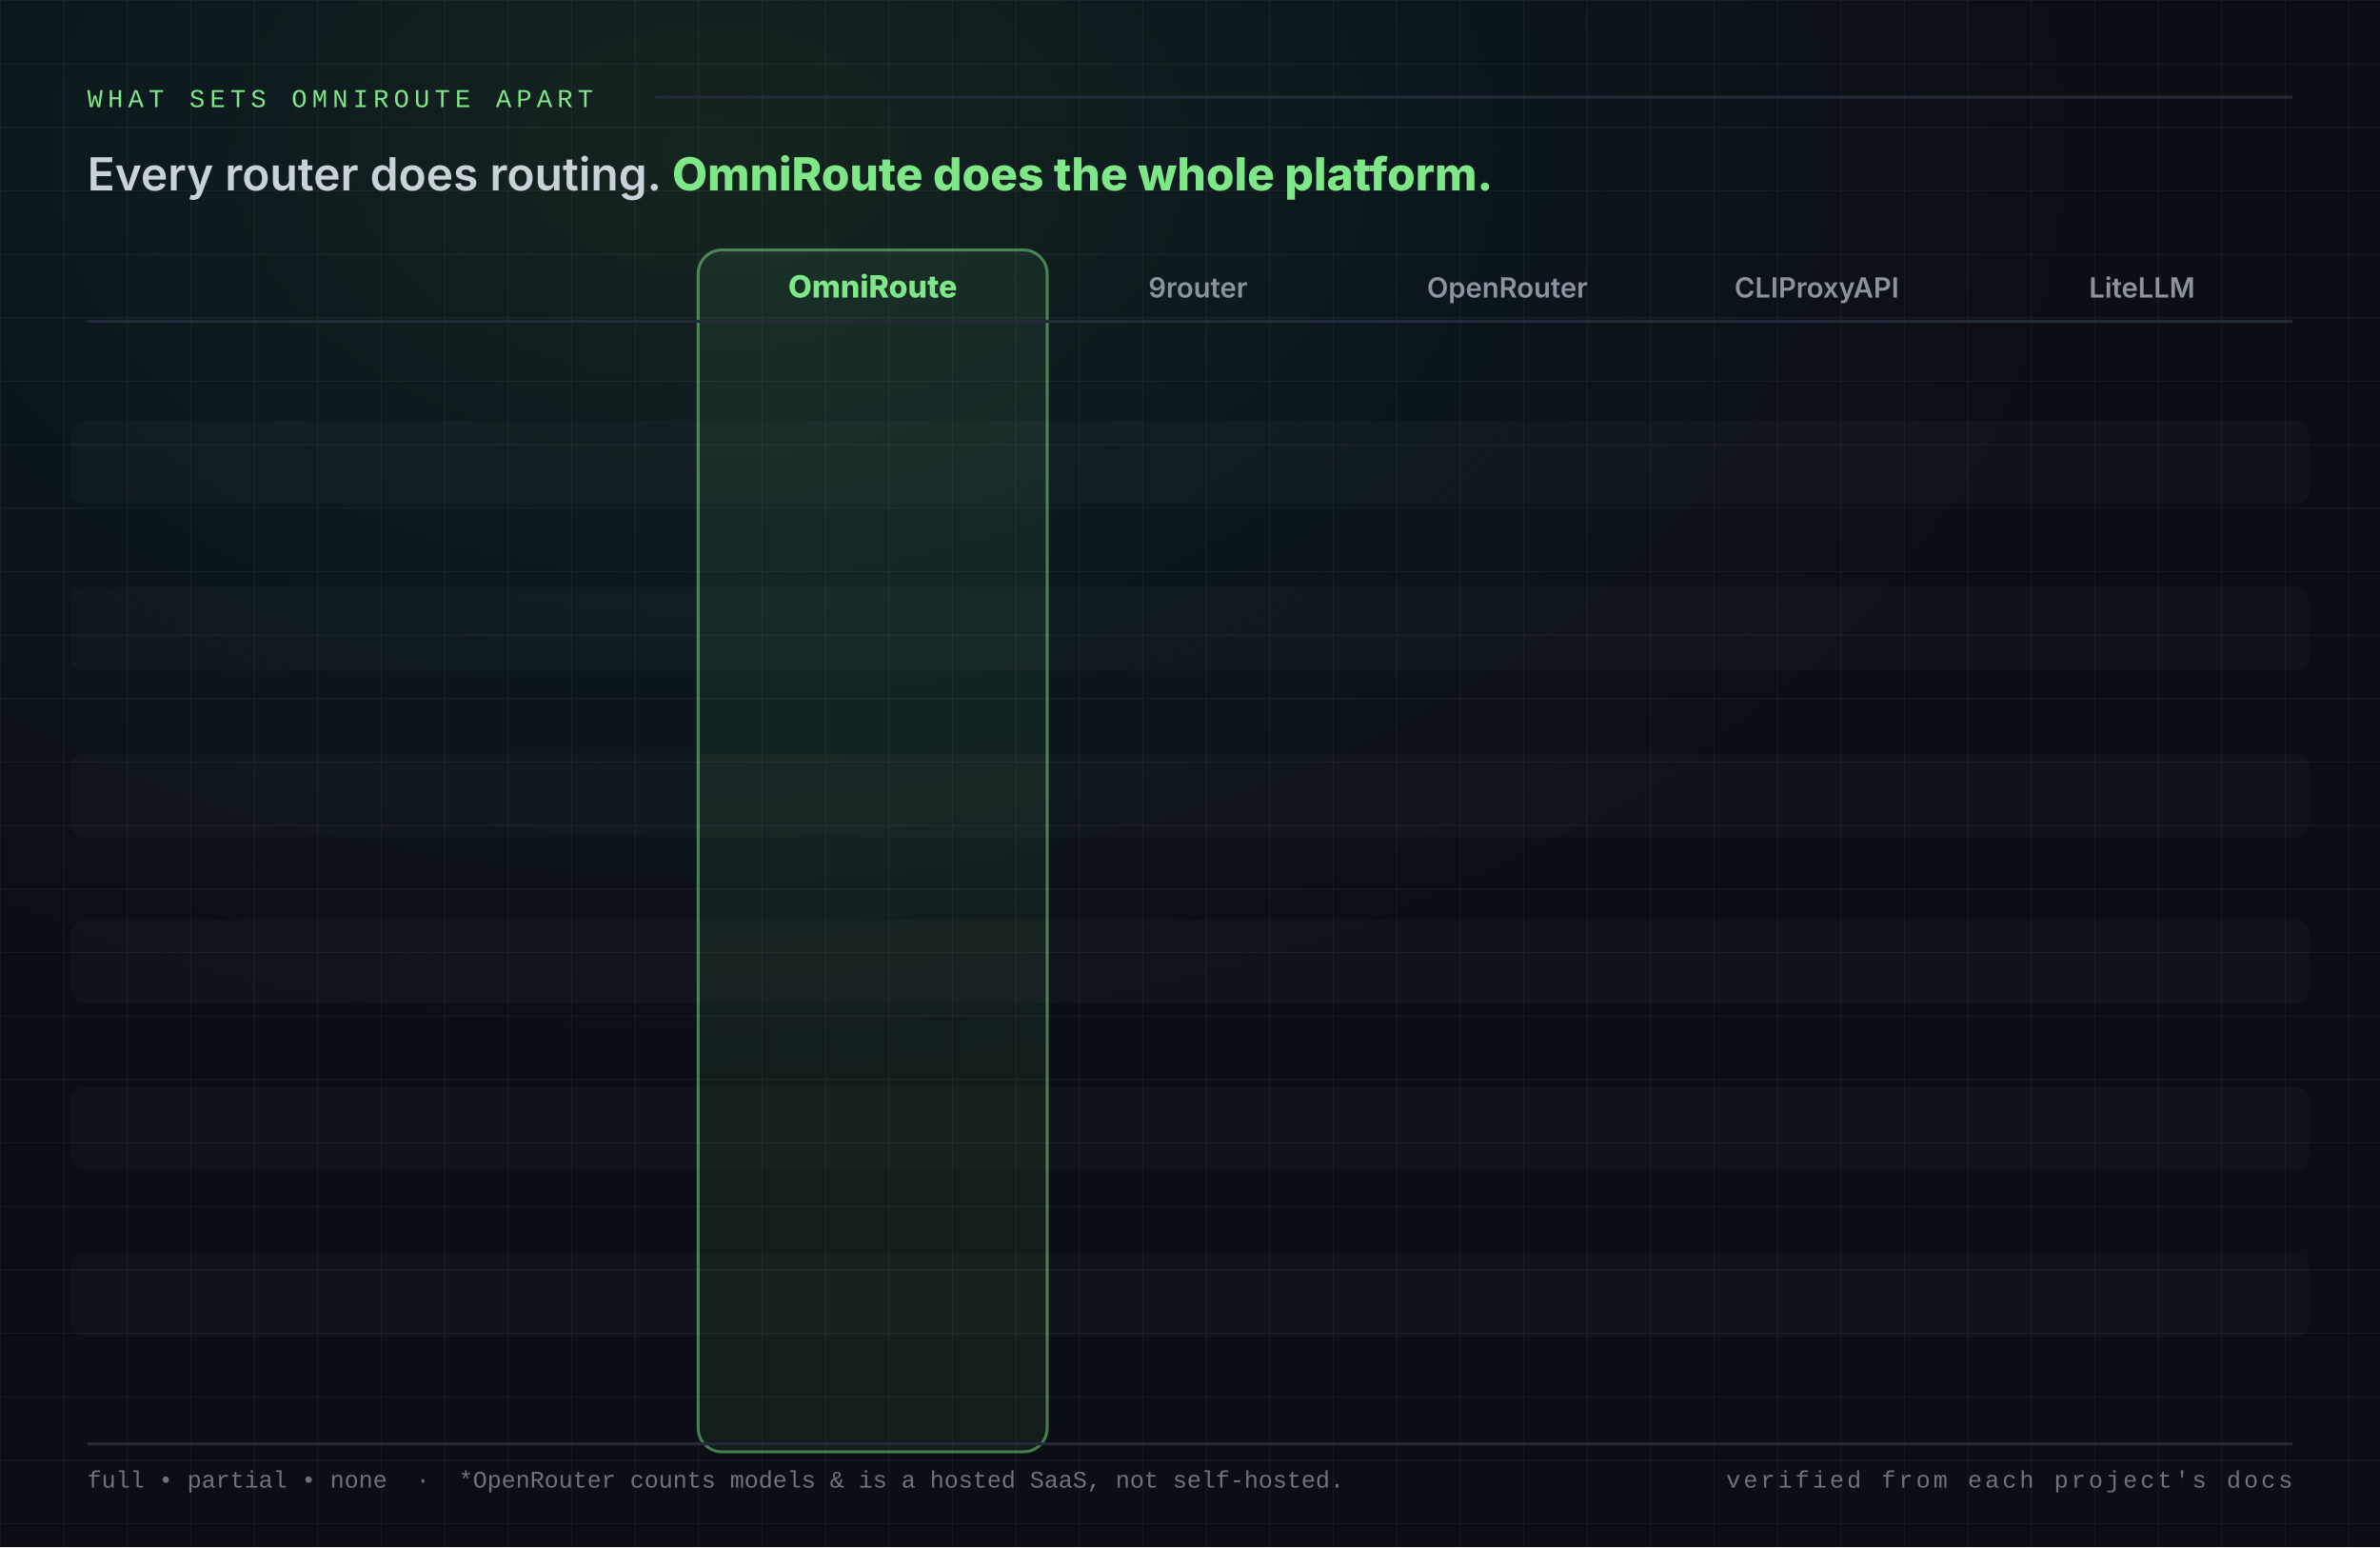
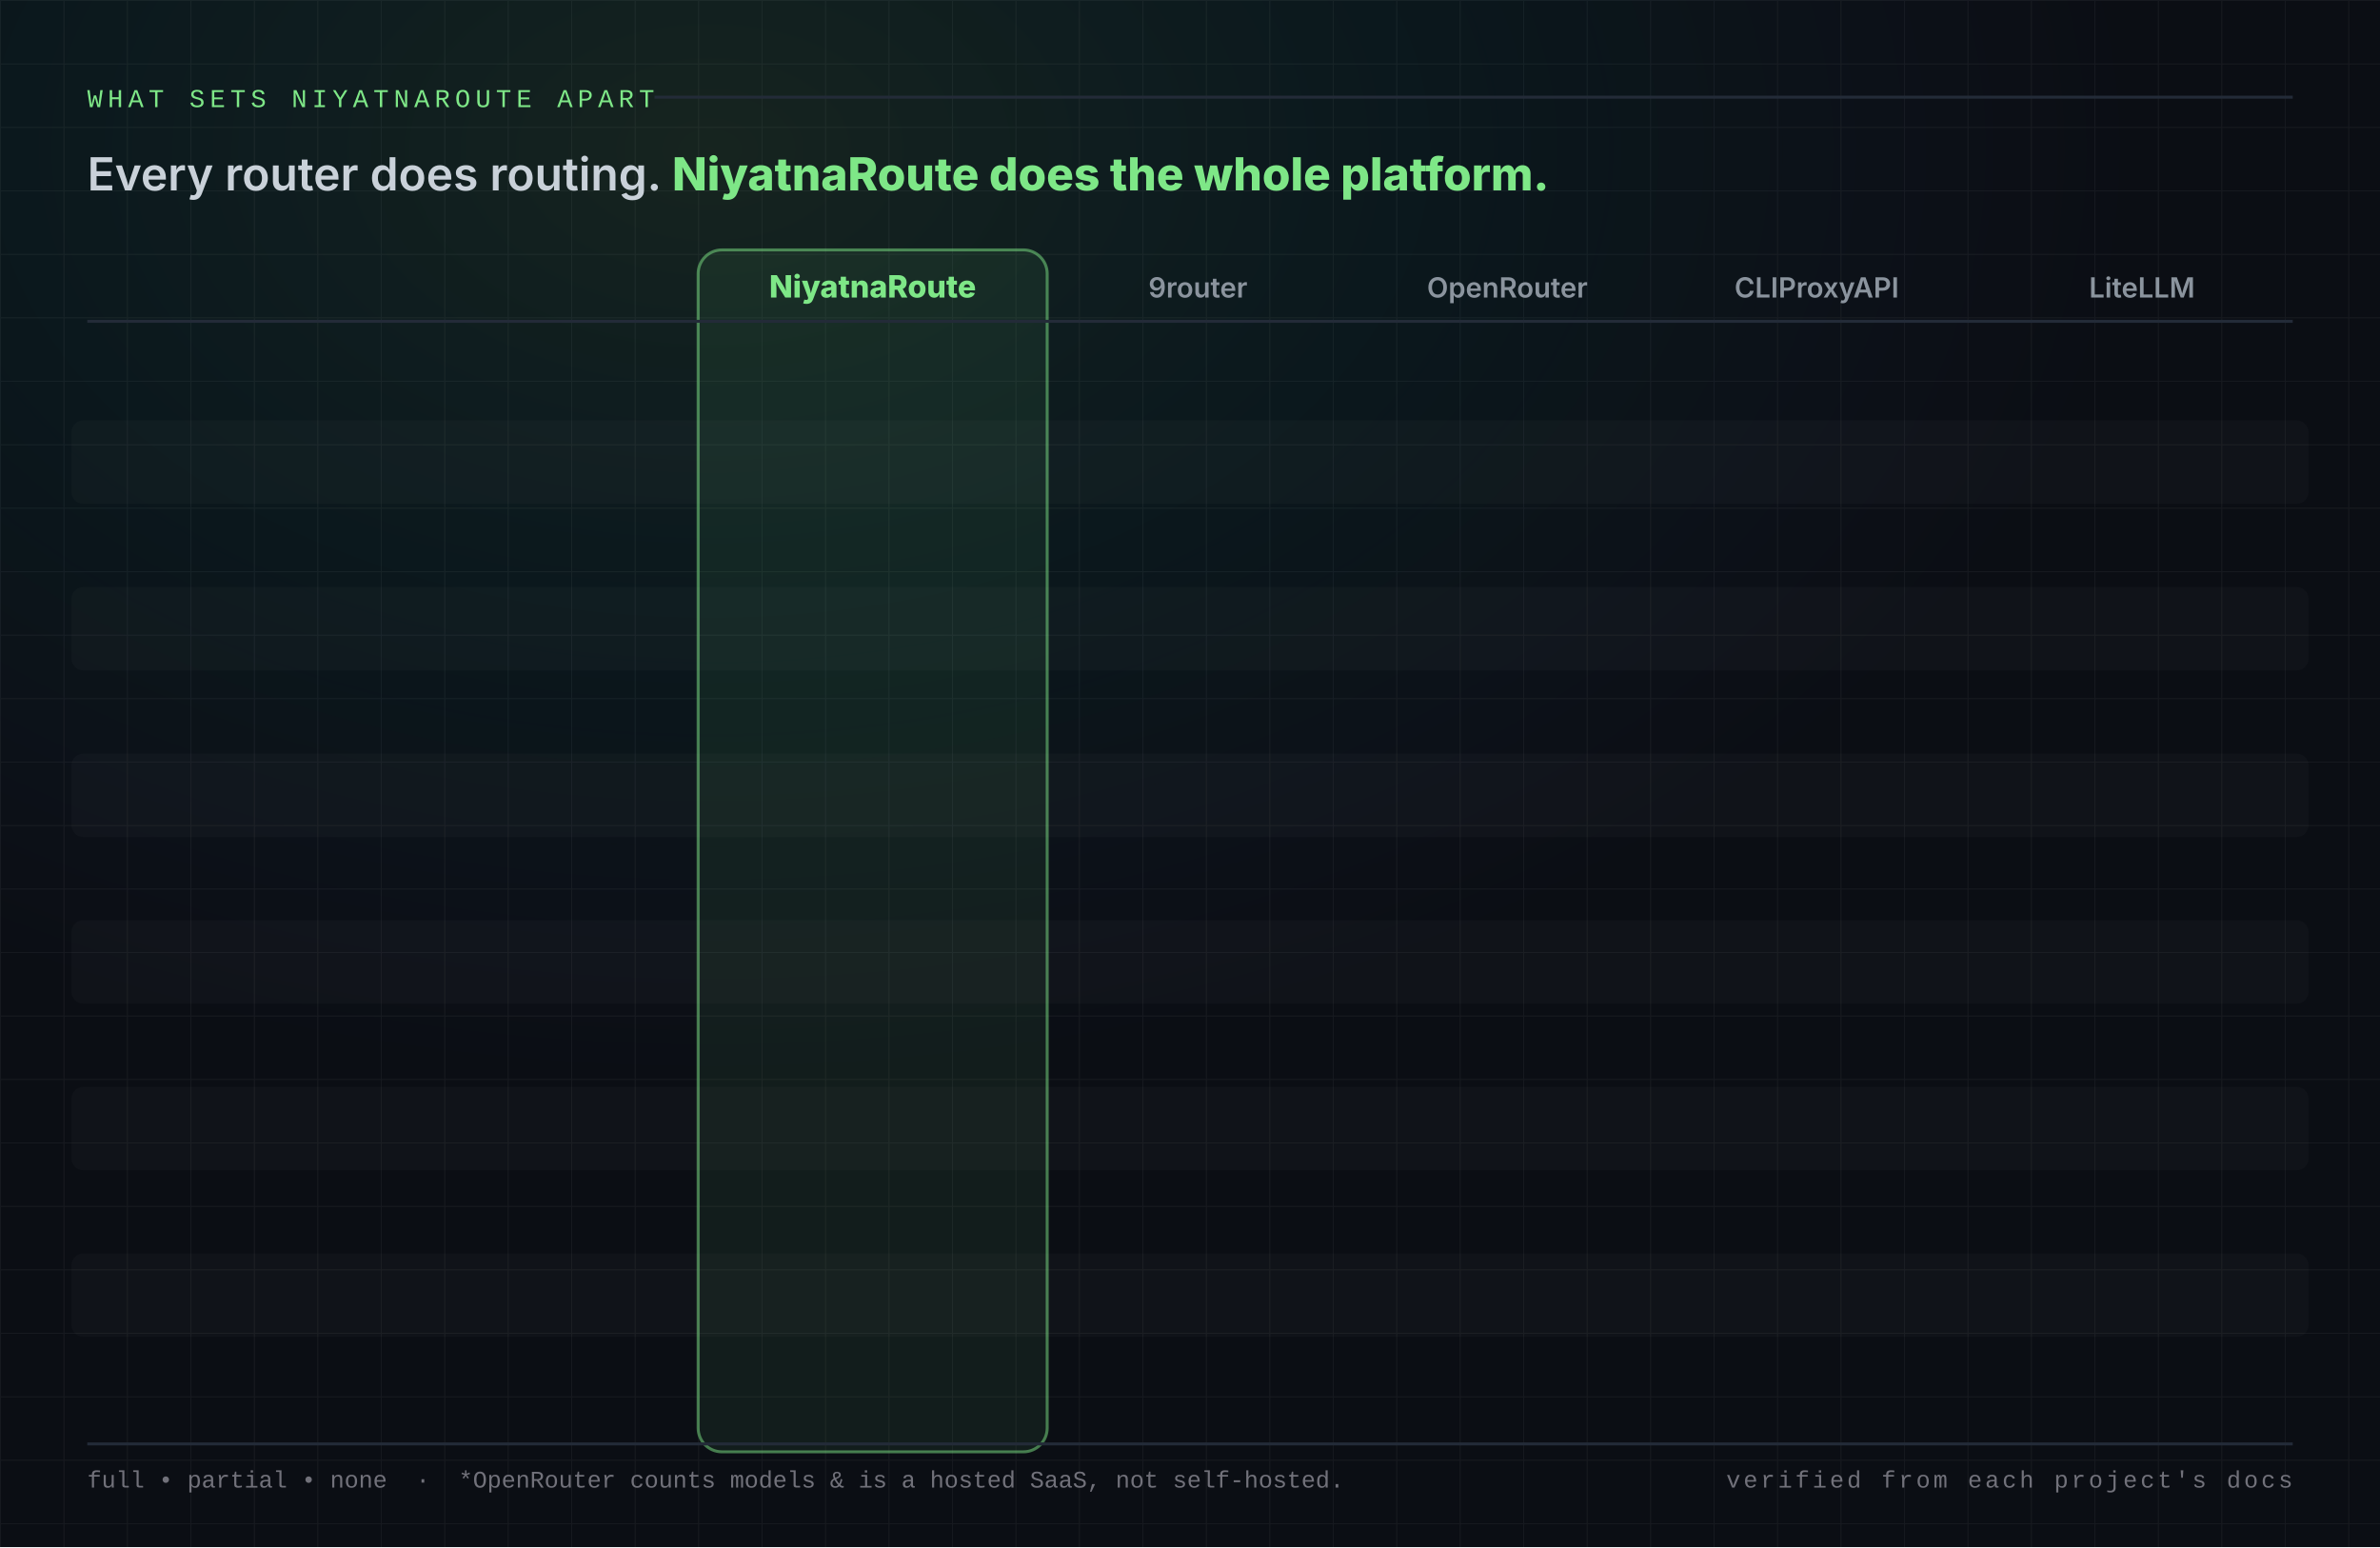
- <svg xmlns="http://www.w3.org/2000/svg" viewBox="0 0 1200 780" role="img" aria-label="Comparison table: OmniRoute versus 9router, OpenRouter, CLIProxyAPI and LiteLLM across 13 capabilities. OmniRoute is the only one with the full set: 290 providers, 90+ free providers built-in, 19 routing strategies, 12-engine token compression, a built-in MCP server with 104 tools, A2A protocol, persistent memory, guardrails, cloud agents, TLS fingerprint stealth, desktop/Termux/PWA, 43 UI locales and 100% MIT self-hosted. 9router has free providers, RTK compression and translation but no MCP, A2A, memory, guardrails, cloud agents or stealth. OpenRouter is a hosted SaaS with 400+ models, guardrails and a hosted MCP but is not self-hosted and lacks A2A, memory, cloud agents and stealth. CLIProxyAPI is a light OAuth proxy with two routing strategies. LiteLLM has 100+ providers, A2A and extensive guardrails but no memory, compression, free tier, stealth or cloud agents.">
+ <svg xmlns="http://www.w3.org/2000/svg" viewBox="0 0 1200 780" role="img" aria-label="Comparison table: NiyatnaRoute versus 9router, OpenRouter, CLIProxyAPI and LiteLLM across 13 capabilities. NiyatnaRoute is the only one with the full set: 290 providers, 90+ free providers built-in, 19 routing strategies, 12-engine token compression, a built-in MCP server with 104 tools, A2A protocol, persistent memory, guardrails, cloud agents, TLS fingerprint stealth, desktop/Termux/PWA, 43 UI locales and 100% MIT self-hosted. 9router has free providers, RTK compression and translation but no MCP, A2A, memory, guardrails, cloud agents or stealth. OpenRouter is a hosted SaaS with 400+ models, guardrails and a hosted MCP but is not self-hosted and lacks A2A, memory, cloud agents and stealth. CLIProxyAPI is a light OAuth proxy with two routing strategies. LiteLLM has 100+ providers, A2A and extensive guardrails but no memory, compression, free tier, stealth or cloud agents.">
  <defs>
    <pattern id="gC" width="32" height="32" patternUnits="userSpaceOnUse">
      <path d="M 32 0 L 0 0 0 32" fill="none" stroke="#ffffff" stroke-opacity="0.05" stroke-width="1" />
    </pattern>
    <radialGradient id="gGlow" cx="30%" cy="10%" r="60%">
      <stop offset="0%" stop-color="#7ee787" stop-opacity="0.10" />
      <stop offset="60%" stop-color="#00cec9" stop-opacity="0.04" />
      <stop offset="100%" stop-color="#6366f1" stop-opacity="0" />
    </radialGradient>
    <g id="yes">
      <circle r="11" fill="#7ee787" fill-opacity="0.14" />
      <path d="M -5 0.3 L -1.6 3.7 L 5.4 -4" stroke="#7ee787" stroke-width="2.4" fill="none" stroke-linecap="round" stroke-linejoin="round" />
    </g>
    <g id="no">
      <circle r="11" fill="#6e7681" fill-opacity="0.10" />
      <path d="M -3.8 -3.8 L 3.8 3.8 M 3.8 -3.8 L -3.8 3.8" stroke="#6e7681" stroke-width="2.1" stroke-linecap="round" />
    </g>
    <g id="mid">
      <circle r="11" fill="#fdcb6e" fill-opacity="0.13" />
      <path d="M -4.6 0 L 4.6 0" stroke="#fdcb6e" stroke-width="2.4" stroke-linecap="round" />
    </g>
  </defs>
  <rect width="1200" height="780" fill="#0b0e14" />
  <rect width="1200" height="780" fill="url(#gC)" />
  <rect width="1200" height="780" fill="url(#gGlow)" />
-   <text x="44" y="54" font-family="Consolas, 'Courier New', monospace" font-size="13" letter-spacing="2.5" fill="#7ee787">WHAT SETS OMNIROUTE APART</text>
+   <text x="44" y="54" font-family="Consolas, 'Courier New', monospace" font-size="13" letter-spacing="2.5" fill="#7ee787">WHAT SETS NIYATNAROUTE APART</text>
  <line x1="330" y1="49" x2="1156" y2="49" stroke="#232b38" stroke-width="1.5" />
-   <text x="44" y="96" font-family="Inter, 'Segoe UI', Arial, Helvetica, system-ui, sans-serif" font-size="23" font-weight="600" fill="#c9d1d9">Every router does routing. <tspan fill="#7ee787" font-weight="800">OmniRoute does the whole platform.</tspan>
+   <text x="44" y="96" font-family="Inter, 'Segoe UI', Arial, Helvetica, system-ui, sans-serif" font-size="23" font-weight="600" fill="#c9d1d9">Every router does routing. <tspan fill="#7ee787" font-weight="800">NiyatnaRoute does the whole platform.</tspan>
  </text>
  <rect x="352" y="126" width="176" height="606" rx="12" fill="#7ee787" fill-opacity="0.07" stroke="#7ee787" stroke-opacity="0.5" stroke-width="1.5" />
-   <text x="440" y="150" text-anchor="middle" font-family="Inter, 'Segoe UI', Arial, Helvetica, system-ui, sans-serif" font-size="15.5" font-weight="800" fill="#7ee787">OmniRoute</text>
+   <text x="440" y="150" text-anchor="middle" font-family="Inter, 'Segoe UI', Arial, Helvetica, system-ui, sans-serif" font-size="15.5" font-weight="800" fill="#7ee787">NiyatnaRoute</text>
  <text x="604" y="150" text-anchor="middle" font-family="Inter, 'Segoe UI', Arial, Helvetica, system-ui, sans-serif" font-size="14" font-weight="600" fill="#8b949e">9router</text>
  <text x="760" y="150" text-anchor="middle" font-family="Inter, 'Segoe UI', Arial, Helvetica, system-ui, sans-serif" font-size="14" font-weight="600" fill="#8b949e">OpenRouter</text>
  <text x="916" y="150" text-anchor="middle" font-family="Inter, 'Segoe UI', Arial, Helvetica, system-ui, sans-serif" font-size="14" font-weight="600" fill="#8b949e">CLIProxyAPI</text>
  <text x="1080" y="150" text-anchor="middle" font-family="Inter, 'Segoe UI', Arial, Helvetica, system-ui, sans-serif" font-size="14" font-weight="600" fill="#8b949e">LiteLLM</text>
  <line x1="44" y1="162" x2="1156" y2="162" stroke="#232b38" stroke-width="1.5" />
  <g font-family="Inter, 'Segoe UI', Arial, Helvetica, system-ui, sans-serif">
    <g opacity="0">
      <animate attributeName="opacity" values="0;1" dur="0.4s" begin="0.15s" fill="freeze" />
      <text x="44" y="196" font-size="14.5" fill="#c9d1d9">Providers</text>
      <text x="440" y="196" text-anchor="middle" font-family="Inter, 'Segoe UI', Arial, Helvetica, system-ui, sans-serif" font-size="15" font-weight="800" fill="#7ee787">290</text>
      <text x="604" y="196" text-anchor="middle" font-family="Inter, 'Segoe UI', Arial, Helvetica, system-ui, sans-serif" font-size="13.5" font-weight="600" fill="#8b949e">40+</text>
      <text x="760" y="196" text-anchor="middle" font-family="Inter, 'Segoe UI', Arial, Helvetica, system-ui, sans-serif" font-size="13.5" font-weight="600" fill="#8b949e">400+*</text>
      <text x="916" y="196" text-anchor="middle" font-family="Inter, 'Segoe UI', Arial, Helvetica, system-ui, sans-serif" font-size="13.5" font-weight="600" fill="#8b949e">~5</text>
      <text x="1080" y="196" text-anchor="middle" font-family="Inter, 'Segoe UI', Arial, Helvetica, system-ui, sans-serif" font-size="13.5" font-weight="600" fill="#8b949e">100+</text>
    </g>
    <rect x="36" y="212" width="1128" height="42" rx="6" fill="#ffffff" fill-opacity="0.02" />
    <g opacity="0">
      <animate attributeName="opacity" values="0;1" dur="0.4s" begin="0.24s" fill="freeze" />
      <text x="44" y="238" font-size="14.5" fill="#c9d1d9">Free providers built-in</text>
      <text x="440" y="238" text-anchor="middle" font-family="Inter, 'Segoe UI', Arial, Helvetica, system-ui, sans-serif" font-size="15" font-weight="800" fill="#7ee787">90+</text>
      <use href="#yes" x="604" y="233" />
      <use href="#mid" x="760" y="233" />
      <use href="#no" x="916" y="233" />
      <use href="#no" x="1080" y="233" />
    </g>
    <g opacity="0">
      <animate attributeName="opacity" values="0;1" dur="0.4s" begin="0.33s" fill="freeze" />
      <text x="44" y="280" font-size="14.5" fill="#c9d1d9">Routing strategies</text>
      <text x="440" y="280" text-anchor="middle" font-family="Inter, 'Segoe UI', Arial, Helvetica, system-ui, sans-serif" font-size="15" font-weight="800" fill="#7ee787">19</text>
      <text x="604" y="280" text-anchor="middle" font-family="Inter, 'Segoe UI', Arial, Helvetica, system-ui, sans-serif" font-size="13.5" font-weight="600" fill="#8b949e">2</text>
      <text x="760" y="280" text-anchor="middle" font-family="Inter, 'Segoe UI', Arial, Helvetica, system-ui, sans-serif" font-size="13.5" font-weight="600" fill="#8b949e">3</text>
      <text x="916" y="280" text-anchor="middle" font-family="Inter, 'Segoe UI', Arial, Helvetica, system-ui, sans-serif" font-size="13.5" font-weight="600" fill="#8b949e">2</text>
      <text x="1080" y="280" text-anchor="middle" font-family="Inter, 'Segoe UI', Arial, Helvetica, system-ui, sans-serif" font-size="13.5" font-weight="600" fill="#8b949e">6</text>
    </g>
    <rect x="36" y="296" width="1128" height="42" rx="6" fill="#ffffff" fill-opacity="0.02" />
    <g opacity="0">
      <animate attributeName="opacity" values="0;1" dur="0.4s" begin="0.42s" fill="freeze" />
      <text x="44" y="322" font-size="14.5" fill="#c9d1d9">Token compression</text>
      <text x="440" y="322" text-anchor="middle" font-family="Inter, 'Segoe UI', Arial, Helvetica, system-ui, sans-serif" font-size="15" font-weight="800" fill="#7ee787">12 eng</text>
      <use href="#yes" x="604" y="317" />
      <use href="#mid" x="760" y="317" />
      <use href="#no" x="916" y="317" />
      <use href="#no" x="1080" y="317" />
    </g>
    <g opacity="0">
      <animate attributeName="opacity" values="0;1" dur="0.4s" begin="0.51s" fill="freeze" />
      <text x="44" y="364" font-size="14.5" fill="#c9d1d9">Built-in MCP server (own tools)</text>
      <text x="440" y="364" text-anchor="middle" font-family="Inter, 'Segoe UI', Arial, Helvetica, system-ui, sans-serif" font-size="15" font-weight="800" fill="#7ee787">104</text>
      <use href="#no" x="604" y="359" />
      <use href="#mid" x="760" y="359" />
      <use href="#no" x="916" y="359" />
      <use href="#mid" x="1080" y="359" />
    </g>
    <rect x="36" y="380" width="1128" height="42" rx="6" fill="#ffffff" fill-opacity="0.02" />
    <g opacity="0">
      <animate attributeName="opacity" values="0;1" dur="0.4s" begin="0.60s" fill="freeze" />
      <text x="44" y="406" font-size="14.5" fill="#c9d1d9">A2A agent protocol</text>
      <use href="#yes" x="440" y="401" />
      <use href="#no" x="604" y="401" />
      <use href="#no" x="760" y="401" />
      <use href="#no" x="916" y="401" />
      <use href="#yes" x="1080" y="401" />
    </g>
    <g opacity="0">
      <animate attributeName="opacity" values="0;1" dur="0.4s" begin="0.69s" fill="freeze" />
      <text x="44" y="448" font-size="14.5" fill="#c9d1d9">Persistent memory</text>
      <use href="#yes" x="440" y="443" />
      <use href="#no" x="604" y="443" />
      <use href="#no" x="760" y="443" />
      <use href="#no" x="916" y="443" />
      <use href="#no" x="1080" y="443" />
    </g>
    <rect x="36" y="464" width="1128" height="42" rx="6" fill="#ffffff" fill-opacity="0.02" />
    <g opacity="0">
      <animate attributeName="opacity" values="0;1" dur="0.4s" begin="0.78s" fill="freeze" />
      <text x="44" y="490" font-size="14.5" fill="#c9d1d9">Guardrails (PII / injection)</text>
      <use href="#yes" x="440" y="485" />
      <use href="#no" x="604" y="485" />
      <use href="#yes" x="760" y="485" />
      <use href="#no" x="916" y="485" />
      <use href="#yes" x="1080" y="485" />
    </g>
    <g opacity="0">
      <animate attributeName="opacity" values="0;1" dur="0.4s" begin="0.87s" fill="freeze" />
      <text x="44" y="532" font-size="14.5" fill="#c9d1d9">Cloud agents (Codex/Devin/Jules)</text>
      <use href="#yes" x="440" y="527" />
      <use href="#no" x="604" y="527" />
      <use href="#no" x="760" y="527" />
      <use href="#no" x="916" y="527" />
      <use href="#no" x="1080" y="527" />
    </g>
    <rect x="36" y="548" width="1128" height="42" rx="6" fill="#ffffff" fill-opacity="0.02" />
    <g opacity="0">
      <animate attributeName="opacity" values="0;1" dur="0.4s" begin="0.96s" fill="freeze" />
      <text x="44" y="574" font-size="14.5" fill="#c9d1d9">TLS fingerprint stealth (JA3/JA4)</text>
      <use href="#yes" x="440" y="569" />
      <use href="#no" x="604" y="569" />
      <use href="#no" x="760" y="569" />
      <use href="#no" x="916" y="569" />
      <use href="#no" x="1080" y="569" />
    </g>
    <g opacity="0">
      <animate attributeName="opacity" values="0;1" dur="0.4s" begin="1.05s" fill="freeze" />
      <text x="44" y="616" font-size="14.5" fill="#c9d1d9">Desktop · Termux · PWA</text>
      <use href="#yes" x="440" y="611" />
      <use href="#mid" x="604" y="611" />
      <use href="#mid" x="760" y="611" />
      <use href="#mid" x="916" y="611" />
      <use href="#mid" x="1080" y="611" />
    </g>
    <rect x="36" y="632" width="1128" height="42" rx="6" fill="#ffffff" fill-opacity="0.02" />
    <g opacity="0">
      <animate attributeName="opacity" values="0;1" dur="0.4s" begin="1.14s" fill="freeze" />
      <text x="44" y="658" font-size="14.5" fill="#c9d1d9">i18n UI locales</text>
      <text x="440" y="658" text-anchor="middle" font-family="Inter, 'Segoe UI', Arial, Helvetica, system-ui, sans-serif" font-size="15" font-weight="800" fill="#7ee787">43</text>
      <text x="604" y="658" text-anchor="middle" font-family="Inter, 'Segoe UI', Arial, Helvetica, system-ui, sans-serif" font-size="13.5" font-weight="600" fill="#8b949e">6</text>
      <use href="#no" x="760" y="653" />
      <use href="#no" x="916" y="653" />
      <use href="#no" x="1080" y="653" />
    </g>
    <g opacity="0">
      <animate attributeName="opacity" values="0;1" dur="0.4s" begin="1.23s" fill="freeze" />
      <text x="44" y="700" font-size="14.5" fill="#c9d1d9">Self-hosted · 100% MIT</text>
      <text x="440" y="700" text-anchor="middle" font-family="Inter, 'Segoe UI', Arial, Helvetica, system-ui, sans-serif" font-size="15" font-weight="800" fill="#7ee787">MIT</text>
      <text x="604" y="700" text-anchor="middle" font-family="Inter, 'Segoe UI', Arial, Helvetica, system-ui, sans-serif" font-size="13.5" font-weight="600" fill="#8b949e">MIT</text>
      <use href="#no" x="760" y="695" />
      <text x="916" y="700" text-anchor="middle" font-family="Inter, 'Segoe UI', Arial, Helvetica, system-ui, sans-serif" font-size="13.5" font-weight="600" fill="#8b949e">MIT</text>
      <text x="1080" y="700" text-anchor="middle" font-family="Inter, 'Segoe UI', Arial, Helvetica, system-ui, sans-serif" font-size="13.5" font-weight="600" fill="#fdcb6e">open-core</text>
    </g>
  </g>
  <line x1="44" y1="728" x2="1156" y2="728" stroke="#232b38" stroke-width="1.5" />
  <text x="44" y="750" font-family="Consolas, 'Courier New', monospace" font-size="12" fill="#71717a">full • partial • none  ·  *OpenRouter counts models &amp; is a hosted SaaS, not self-hosted.</text>
  <text x="1156" y="750" text-anchor="end" font-family="Consolas, 'Courier New', monospace" font-size="12" letter-spacing="1.5" fill="#71717a">verified from each project's docs</text>
</svg>
